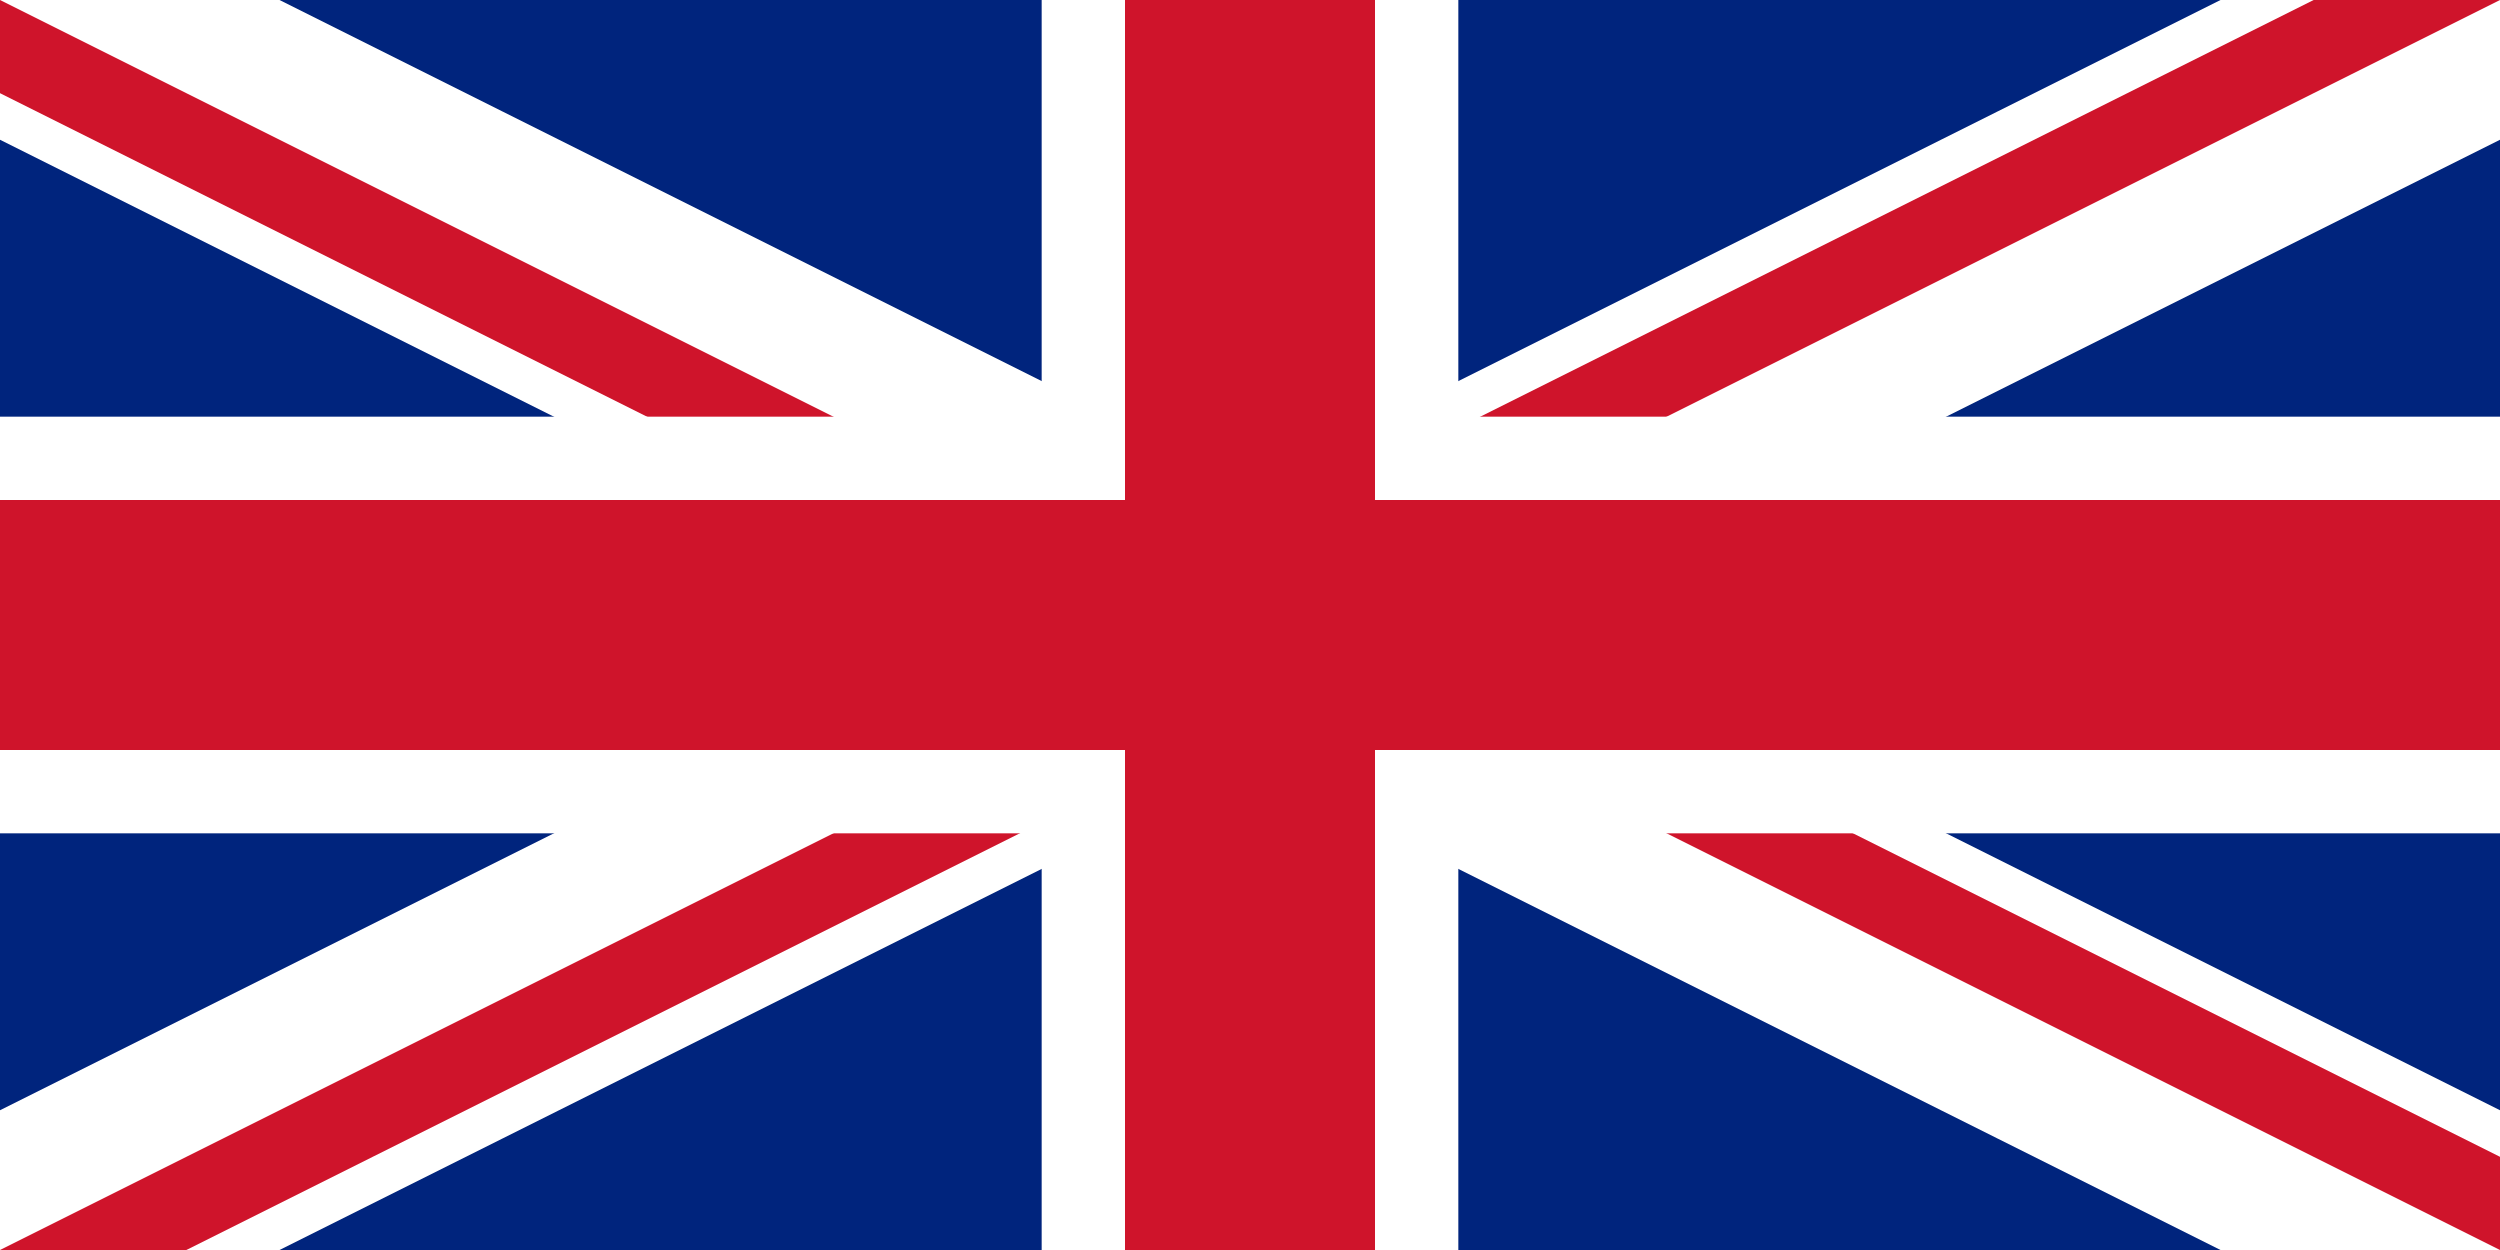
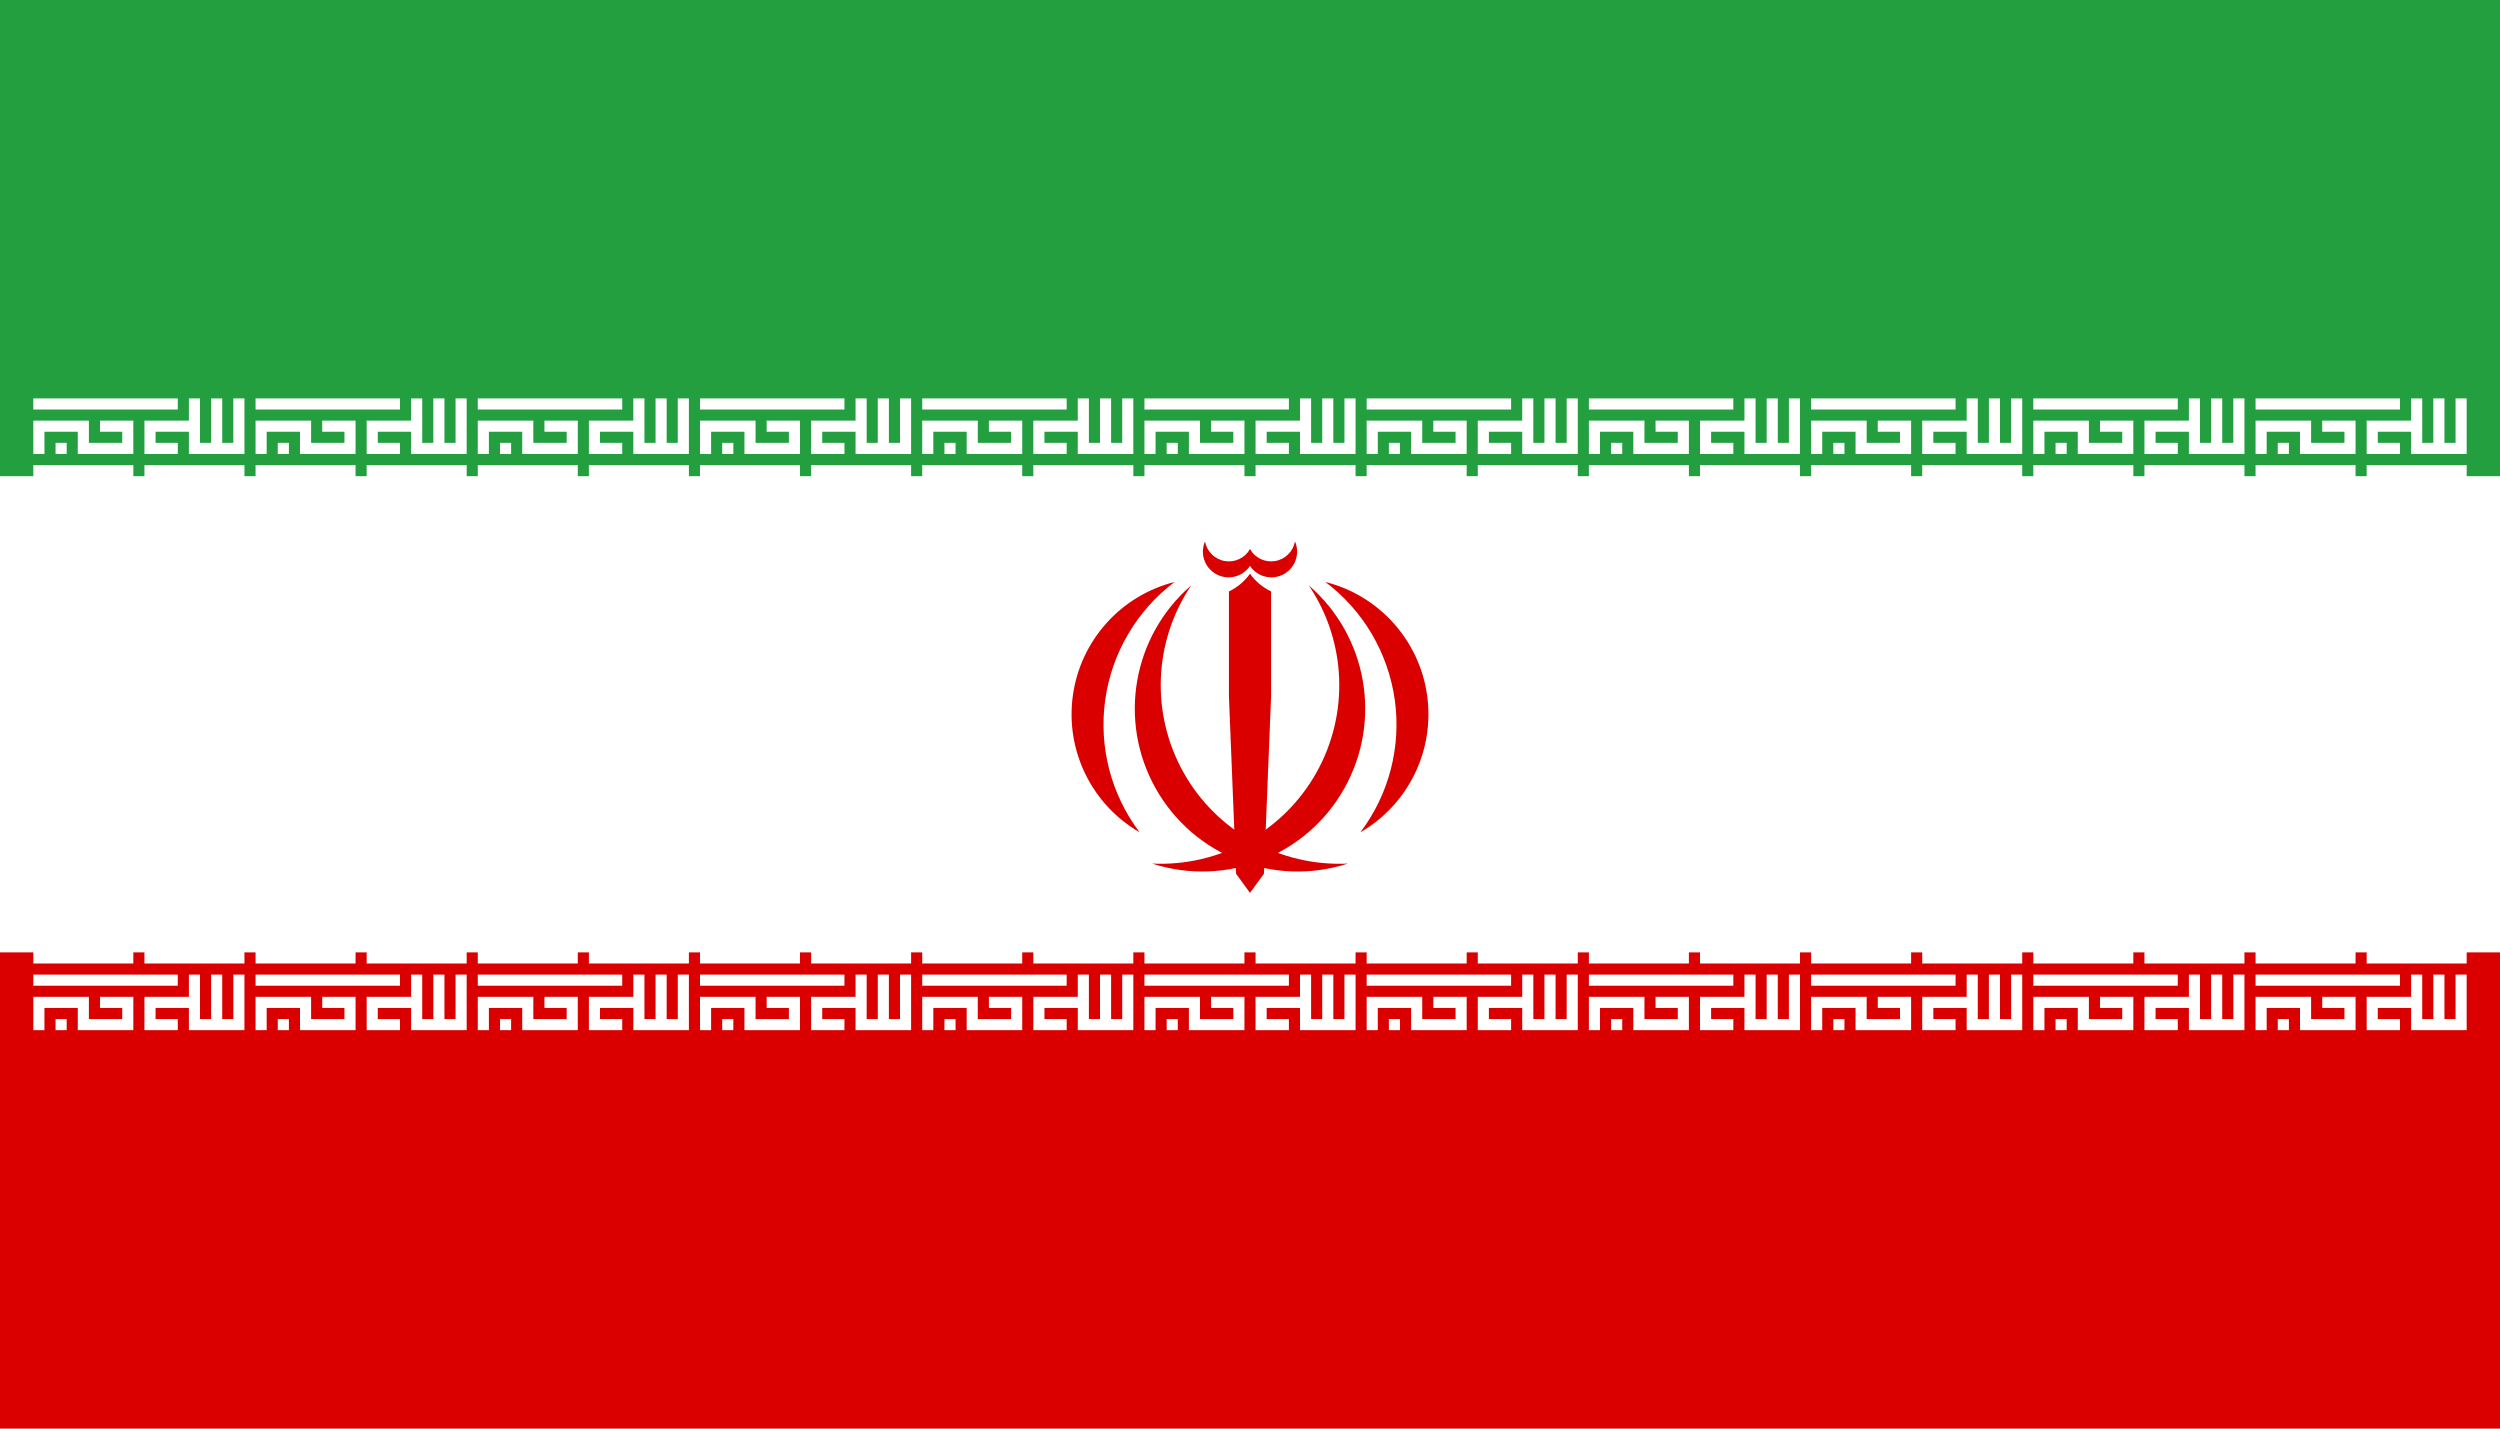
- <svg xmlns="http://www.w3.org/2000/svg" viewBox="0 0 60 30" width="1200" height="600">
-   <clipPath id="a">
-     <path d="M30 15h30v15zv15H0zH0V0zV0h30z" />
-   </clipPath>
-   <path d="M0 0v30h60V0z" fill="#00247d" />
-   <path d="M0 0l60 30m0-30L0 30" stroke="#fff" stroke-width="6" />
-   <path d="M0 0l60 30m0-30L0 30" clip-path="url(#a)" stroke="#cf142b" stroke-width="4" />
-   <path d="M30 0v30M0 15h60" stroke="#fff" stroke-width="10" />
-   <path d="M30 0v30M0 15h60" stroke="#cf142b" stroke-width="6" />
+ <svg xmlns="http://www.w3.org/2000/svg" xmlns:xlink="http://www.w3.org/1999/xlink" width="630" height="360">
+   <rect width="630" height="360" fill="#da0000" />
+   <rect width="630" height="240" fill="#fff" />
+   <rect width="630" height="120" fill="#239f40" />
+   <g transform="translate(8.4,100.4)">
+     <g id="tb4">
+       <g id="tb1" fill="none" stroke="#fff" stroke-width="2">
+         <path id="tbp1" d="M0,1H26M1,10V5H9V9H17V5H12M4,9H6M26,9H21V5H29M29,0V9H37V0M33,0V9" transform="scale(1.4)" />
+         <path id="tbp2" d="M0,7H9M10,7H19" transform="scale(2.8)" />
+         <use xlink:href="#tbp2" y="120" />
+         <use xlink:href="#tbp1" y="145.2" />
+       </g>
+       <g id="tb3">
+         <use xlink:href="#tb1" x="56" />
+         <use xlink:href="#tb1" x="112" />
+         <use xlink:href="#tb1" x="168" />
+       </g>
+     </g>
+     <use xlink:href="#tb3" x="168" />
+     <use xlink:href="#tb4" x="392" />
+   </g>
+   <g fill="#da0000" transform="matrix(45,0,0,45,315,180)">
+     <g id="emblem_half">
+       <path d="M-0.548,0.836A0.912,0.912 0 0,0 0.329,-0.722A1,1 0 0,1 -0.548,0.836" />
+       <path d="M0.618,0.661A0.764,0.764 0 0,0 0.422,-0.741A1,1 0 0,1 0.618,0.661" />
+       <path d="M0,1 -0.05,0 0,-0.787A0.31,0.31 0 0,0 0.118,-0.688V-0.1L0.078,0.893z" />
+       <path d="M-0.02,-0.85 0,-0.831A0.144,0.144 0 0,0 0.252,-0.968A0.136,0.136 0 0,1 0,-0.925" />
+     </g>
+     <use xlink:href="#emblem_half" transform="scale(-1,1)" />
+   </g>
</svg>
